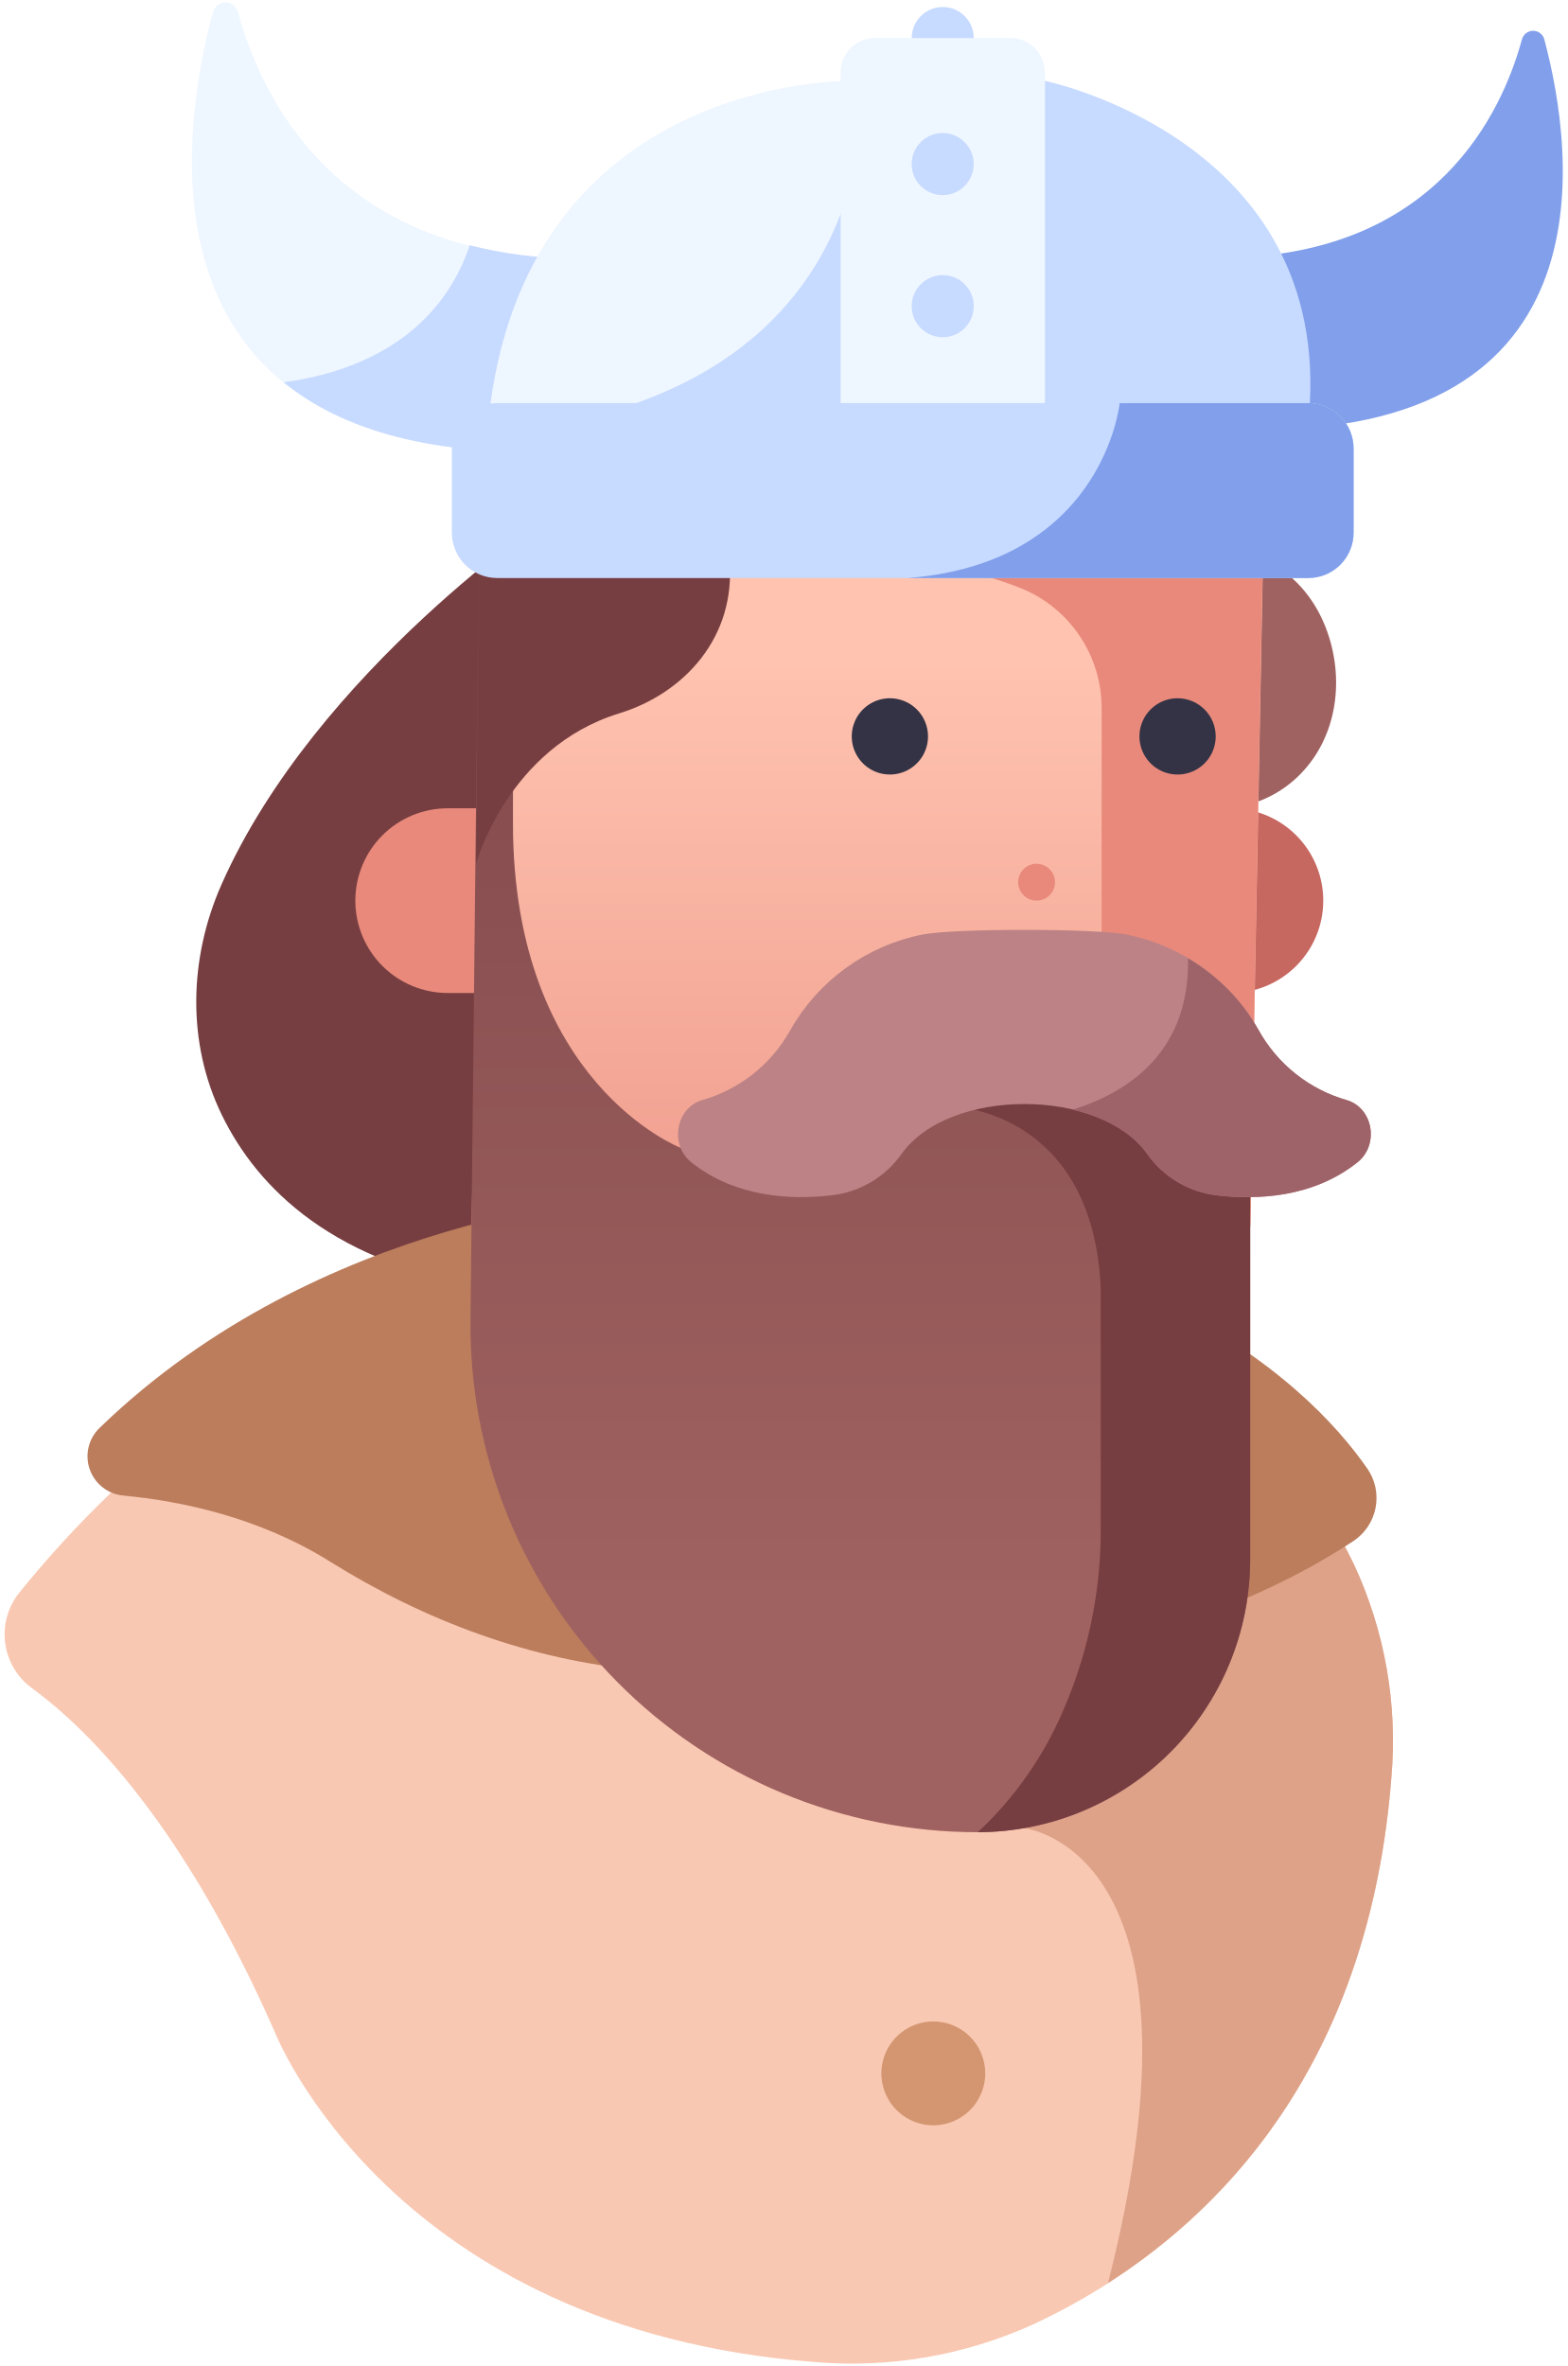
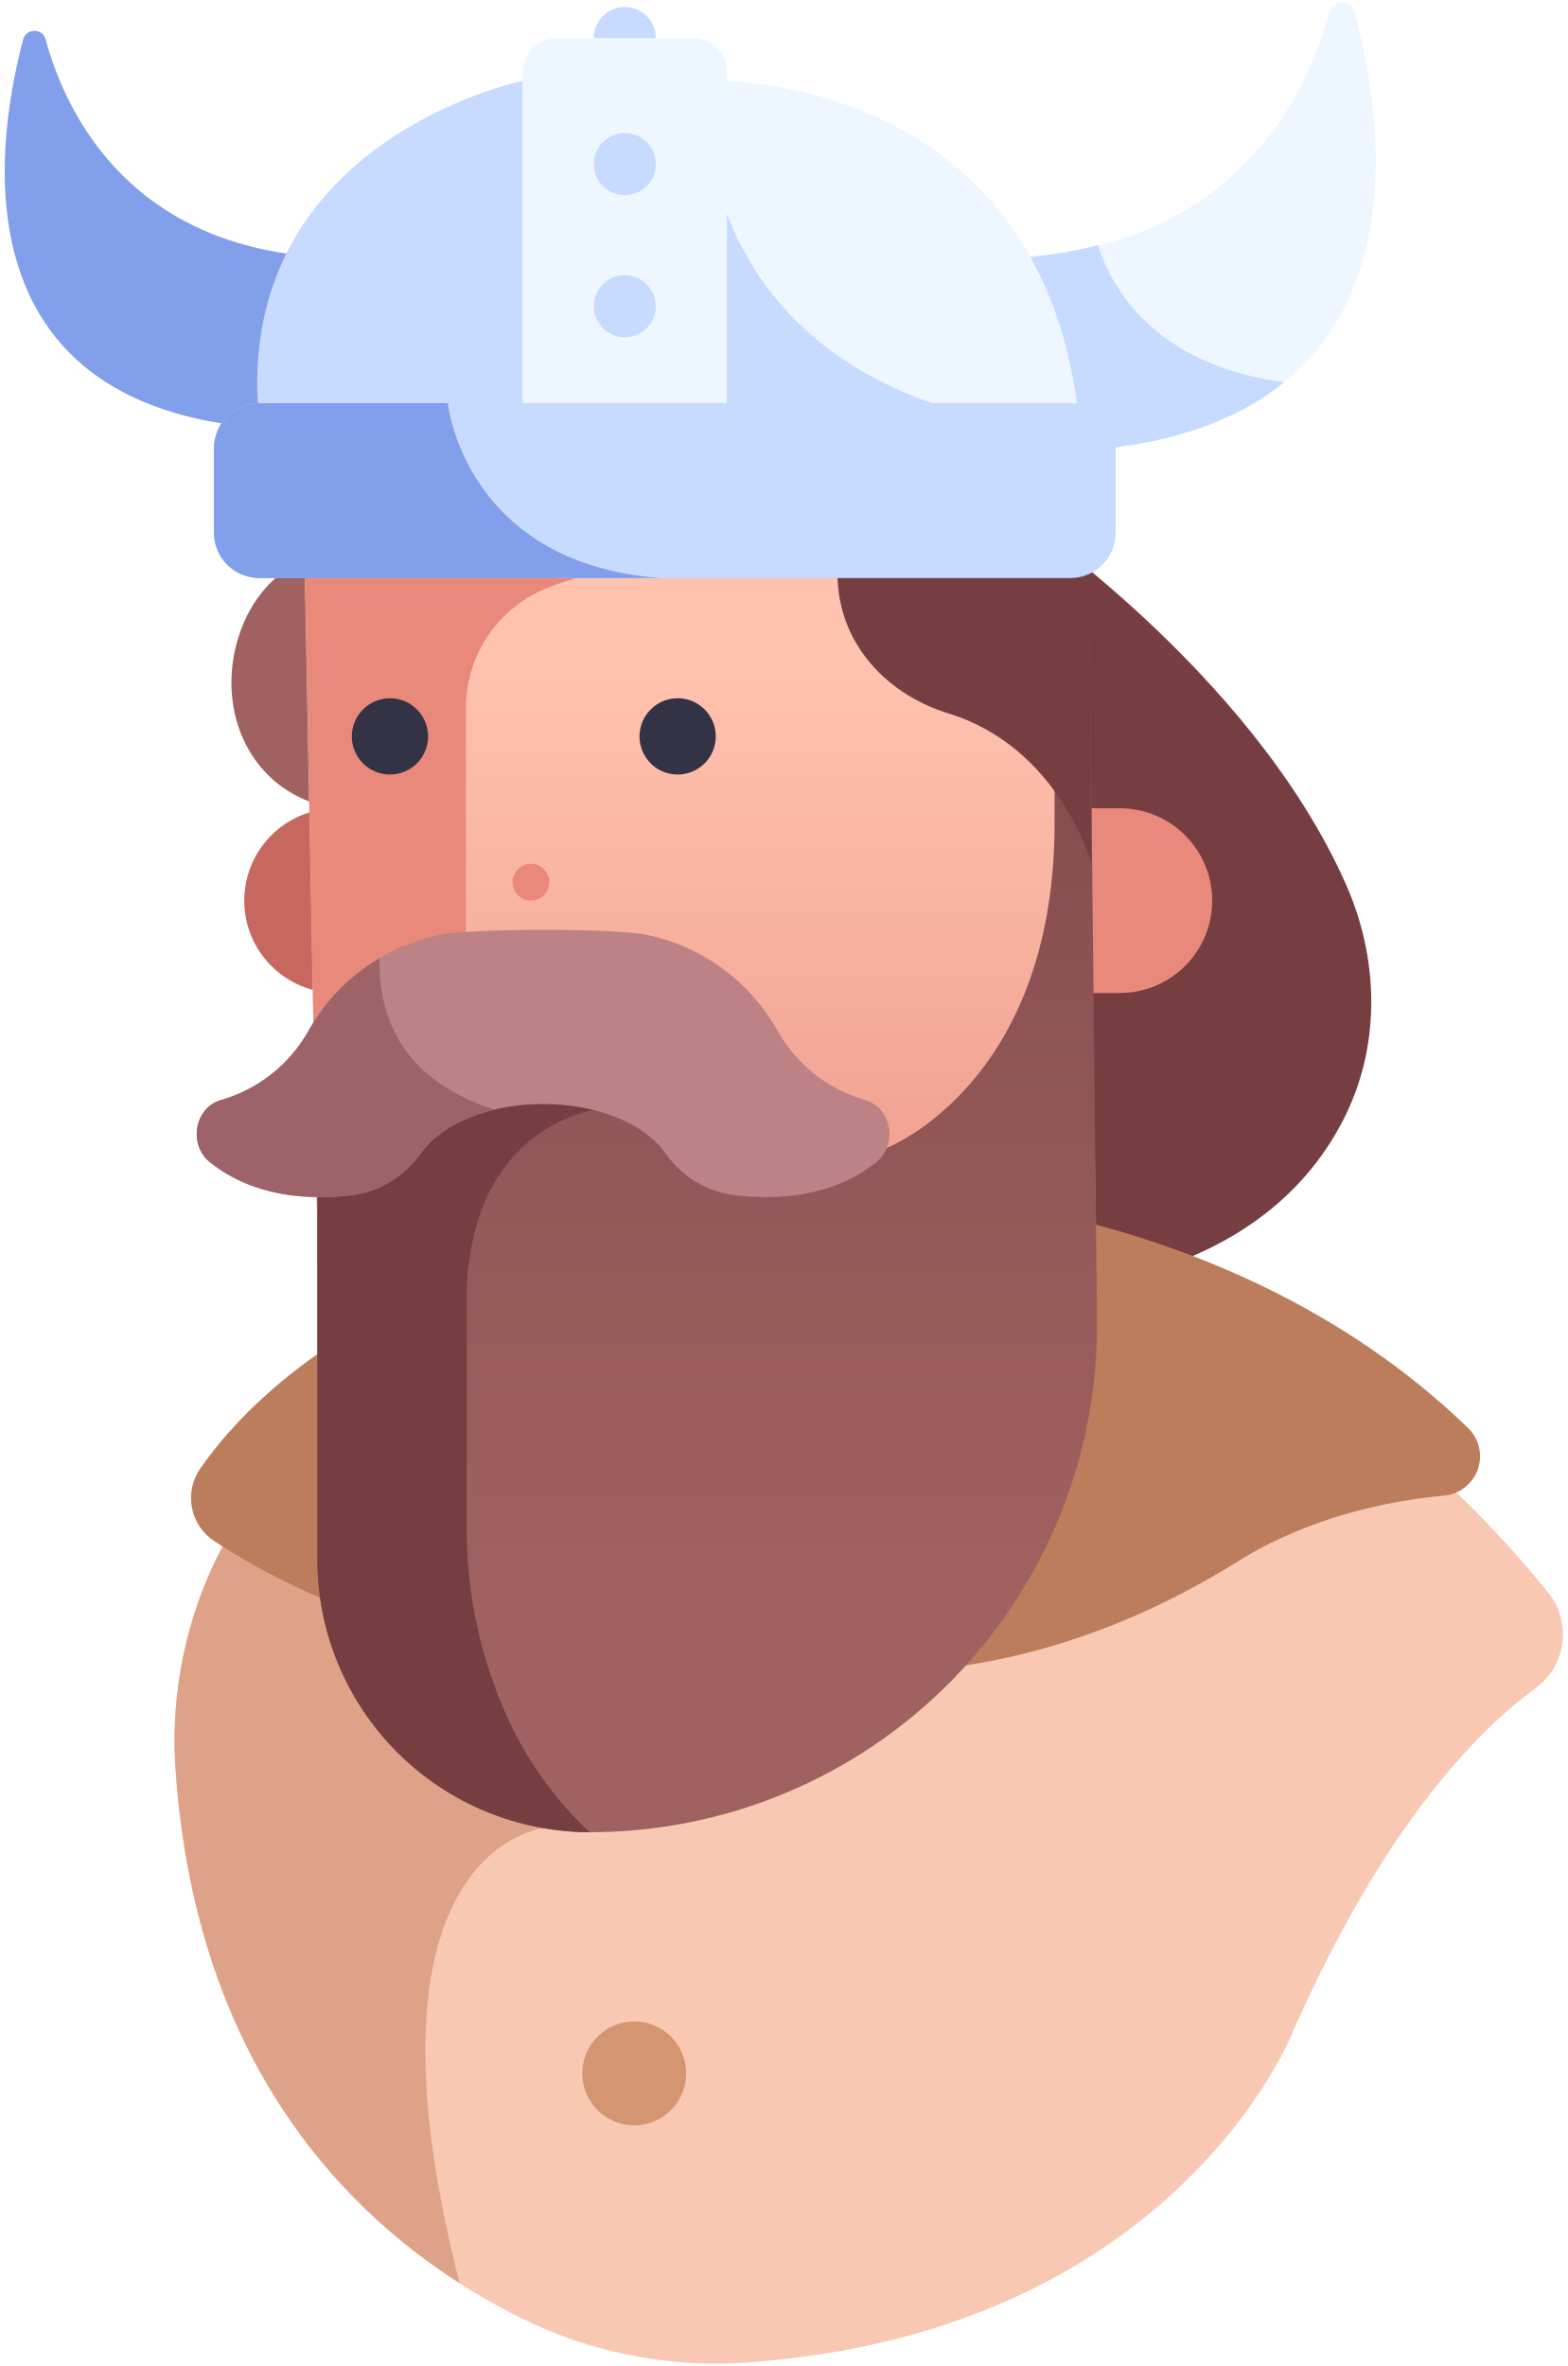
<svg xmlns="http://www.w3.org/2000/svg" width="326" height="492" viewBox="0 0 326 492" fill="none">
-   <path d="M196.06 14.36C199.623 14.36 202.51 11.472 202.51 7.91C202.51 4.348 199.623 1.46 196.06 1.46C192.498 1.46 189.61 4.348 189.61 7.91C189.61 11.472 192.498 14.36 196.06 14.36Z" fill="#C7DAFF" />
-   <path d="M260 115.16C260 115.16 272.07 118.16 276.5 132.78C279.59 142.99 277.5 154.35 269.75 161.65C265.777 165.397 260.637 167.667 255.19 168.08L260 115.16Z" fill="#A06260" />
-   <path d="M109.55 260.61C109.55 260.61 51.68 272.28 4.11 331.07C2.916 332.521 2.03 334.2 1.506 336.004C0.983 337.809 0.831 339.701 1.063 341.566C1.294 343.43 1.902 345.229 2.851 346.851C3.799 348.473 5.068 349.884 6.58 351C18.77 359.9 38.31 379.73 57.21 422.69C57.21 422.69 81.3 484.35 169.35 491.17C184.914 492.507 200.56 489.825 214.79 483.38C242.32 470.61 283.91 439.88 289.37 369.64C290.7 354.476 288.028 339.228 281.62 325.42C266.7 294.11 225.17 251.22 109.55 260.61Z" fill="#F9C8B2" />
-   <path d="M289.37 369.6C290.7 354.436 288.028 339.188 281.62 325.38C268.44 297.74 234.43 261.06 146.91 259.38L139.42 277.87L129.94 320.53C129.94 320.53 145.32 375.36 213.06 380.18C213.06 380.18 253.52 384.47 230.43 474.75C255.9 458.46 284.87 427.42 289.37 369.6Z" fill="#DDA288" />
-   <path d="M204.9 431.15C204.9 433.286 204.267 435.375 203.079 437.151C201.892 438.927 200.205 440.312 198.231 441.129C196.257 441.946 194.085 442.159 191.99 441.742C189.894 441.324 187.97 440.295 186.46 438.783C184.95 437.272 183.922 435.346 183.507 433.251C183.091 431.155 183.306 428.983 184.125 427.01C184.944 425.037 186.33 423.351 188.107 422.165C189.885 420.98 191.974 420.348 194.11 420.35C195.528 420.35 196.932 420.629 198.242 421.172C199.552 421.715 200.741 422.511 201.744 423.514C202.746 424.517 203.54 425.707 204.082 427.018C204.624 428.328 204.902 429.732 204.9 431.15Z" fill="#D39671" />
-   <path d="M115 106.69C115 106.69 65.78 139.43 46.08 183.89C39.3 199.2 38.8 216.83 46.15 231.89C53.5 246.95 69.37 263.23 103.3 268L115 106.69Z" fill="#773E41" />
-   <path d="M250.15 206.49H256C261.093 206.487 265.977 204.462 269.577 200.86C273.178 197.258 275.2 192.373 275.2 187.28C275.2 182.188 273.178 177.304 269.577 173.704C265.976 170.103 261.093 168.08 256 168.08H250.11L250.15 206.49Z" fill="#C66760" />
-   <path d="M118.51 93.82V53.75C69.51 52.93 54.17 19.84 49.51 2.56C49.357 1.982 49.017 1.47 48.543 1.105C48.069 0.74 47.488 0.543 46.89 0.543C46.292 0.543 45.711 0.74 45.237 1.105C44.763 1.47 44.423 1.982 44.27 2.56C37.11 29.26 27.37 98.14 118.51 93.82Z" fill="#EEF6FF" />
-   <path d="M255.23 89.19V53.61C298.69 52.89 312.35 23.51 316.52 8.18C316.659 7.67 316.962 7.22 317.382 6.899C317.802 6.578 318.316 6.404 318.845 6.404C319.374 6.404 319.888 6.578 320.308 6.899C320.728 7.22 321.031 7.67 321.17 8.18C327.49 31.87 336.13 93 255.23 89.19Z" fill="#819FEA" />
-   <path d="M118.51 93.82V53.75C111.486 53.65 104.499 52.727 97.69 51C94 62.08 84.19 76 59 79.5C70.87 89.18 89.6 95.19 118.51 93.82Z" fill="#C7DAFF" />
-   <path d="M262.69 115.16L260.04 255.01H98.06L100.78 116.47L262.69 115.16Z" fill="url(#paint0_linear_4_588)" />
-   <path d="M25.67 311C37.58 312.12 53.83 315.48 68.61 324.71C88.39 337.07 110.42 345.29 133.61 347.33C175.52 351 236.88 349.74 281.49 320.44C282.681 319.647 283.701 318.624 284.491 317.431C285.28 316.239 285.824 314.9 286.089 313.495C286.355 312.089 286.337 310.644 286.037 309.246C285.736 307.847 285.159 306.523 284.34 305.35C271.83 287.35 233.24 249.35 130.1 248.95C130.1 248.95 66.93 252.19 20.77 296.87C19.621 297.954 18.81 299.348 18.435 300.882C18.059 302.416 18.134 304.027 18.652 305.519C19.169 307.012 20.107 308.323 21.352 309.295C22.597 310.267 24.096 310.859 25.67 311Z" fill="#BC7D5C" />
-   <path d="M99 206.49H93.11C88.016 206.49 83.129 204.466 79.527 200.863C75.924 197.261 73.9 192.375 73.9 187.28C73.903 182.187 75.928 177.303 79.53 173.703C83.133 170.102 88.017 168.08 93.11 168.08H99V206.49Z" fill="#E8897B" />
-   <path d="M99.56 115.16L97.85 274.46C97.705 288.399 100.324 302.228 105.558 315.148C110.792 328.068 118.535 339.822 128.341 349.729C138.147 359.637 149.819 367.502 162.684 372.87C175.549 378.237 189.35 381.001 203.29 381C218.325 380.989 232.742 375.013 243.375 364.382C254.007 353.751 259.987 339.335 260 324.3V223.88L167.41 224.36L141.58 238.7C141.58 238.7 106.68 225.31 106.68 171.18V115.18L99.56 115.16Z" fill="url(#paint1_linear_4_588)" />
-   <path d="M229.11 147.22V255H260L262.65 115.15L184.11 115.78C191.17 116.61 202.48 118.43 212.03 122.2C217.062 124.171 221.382 127.613 224.429 132.076C227.476 136.539 229.107 141.816 229.11 147.22Z" fill="#E8897B" />
-   <path d="M228.92 268V317.31C229.041 331.222 226.08 344.988 220.25 357.62C216.189 366.434 210.452 374.375 203.36 381C218.385 380.976 232.787 374.993 243.406 364.363C254.024 353.733 259.992 339.325 260 324.3V223.88L245.45 223.96L198.15 230.08C198.15 230.08 227.35 230.89 228.92 268Z" fill="#773E41" />
-   <path d="M99 179.62C99 179.62 105.58 155.46 128.78 148.34C142.33 144.18 153.1 132.46 151.71 116.48H99.56L99 179.62Z" fill="#773E41" />
-   <path d="M193 153.13C193 154.698 192.535 156.232 191.664 157.536C190.792 158.84 189.554 159.856 188.105 160.456C186.656 161.057 185.061 161.214 183.523 160.908C181.985 160.602 180.572 159.846 179.463 158.737C178.354 157.628 177.598 156.215 177.293 154.677C176.987 153.139 177.144 151.544 177.744 150.095C178.344 148.646 179.36 147.408 180.664 146.536C181.969 145.665 183.502 145.2 185.07 145.2C186.112 145.2 187.143 145.405 188.105 145.804C189.067 146.202 189.941 146.786 190.678 147.523C191.414 148.259 191.998 149.133 192.397 150.095C192.795 151.057 193 152.089 193 153.13Z" fill="#333345" />
-   <path d="M252.83 153.13C252.83 154.698 252.365 156.232 251.494 157.536C250.622 158.84 249.384 159.856 247.935 160.456C246.486 161.057 244.891 161.214 243.353 160.908C241.815 160.602 240.402 159.846 239.293 158.737C238.184 157.628 237.429 156.215 237.123 154.677C236.817 153.139 236.974 151.544 237.574 150.095C238.174 148.646 239.19 147.408 240.495 146.536C241.799 145.665 243.332 145.2 244.9 145.2C245.942 145.2 246.973 145.405 247.935 145.804C248.897 146.202 249.771 146.786 250.508 147.523C251.244 148.259 251.828 149.133 252.227 150.095C252.625 151.057 252.83 152.089 252.83 153.13Z" fill="#333345" />
-   <path d="M280.11 228.77C276.24 227.669 272.625 225.815 269.475 223.313C266.324 220.81 263.699 217.71 261.75 214.19C258.871 209.111 254.934 204.71 250.204 201.286C245.475 197.863 240.064 195.498 234.34 194.35C227.92 193.03 198.2 193.03 191.77 194.35C186.047 195.499 180.639 197.866 175.912 201.289C171.184 204.712 167.248 209.112 164.37 214.19C162.42 217.711 159.793 220.812 156.641 223.314C153.488 225.816 149.872 227.671 146 228.77C140.52 230.41 139.23 238.09 143.79 241.71C153.05 249.07 164.66 249.54 173.03 248.55C175.902 248.216 178.671 247.283 181.159 245.81C183.646 244.337 185.796 242.357 187.47 240C197.29 226.1 228.82 226.1 238.64 240C240.314 242.357 242.465 244.337 244.952 245.812C247.439 247.286 250.208 248.223 253.08 248.56C261.45 249.56 273.08 249.08 282.32 241.72C286.88 238.09 285.59 230.41 280.11 228.77Z" fill="#BC8285" />
-   <path d="M177.29 90.68V16.81C177.29 16.81 108.77 15.26 101.54 87.86L177.29 90.68Z" fill="#EEF6FF" />
-   <path d="M217.29 16.81C217.29 16.81 277.29 29.07 272.22 86.59H217.29V16.81Z" fill="#C7DAFF" />
-   <path d="M115 88.36L177.29 90.68V36.68C172.53 55.72 157.87 80.55 115 88.36Z" fill="#C7DAFF" />
-   <path d="M182 7.91H210.2C212.077 7.921 213.875 8.671 215.202 9.998C216.529 11.326 217.28 13.123 217.29 15V87.86H174.83V15C174.835 14.064 175.025 13.138 175.388 12.274C175.751 11.412 176.281 10.628 176.947 9.97C177.612 9.312 178.401 8.791 179.268 8.437C180.136 8.084 181.064 7.905 182 7.91Z" fill="#EEF6FF" />
-   <path d="M272.08 83.82H103.41C98.202 83.82 93.98 88.042 93.98 93.25V110.77C93.98 115.978 98.202 120.2 103.41 120.2H272.08C277.288 120.2 281.51 115.978 281.51 110.77V93.25C281.51 88.042 277.288 83.82 272.08 83.82Z" fill="#C7DAFF" />
-   <path d="M281.51 93.25C281.51 90.749 280.516 88.35 278.748 86.582C276.98 84.814 274.581 83.82 272.08 83.82H232.88C231.59 92.97 223.42 117.57 188.75 120.2H272.08C274.581 120.2 276.98 119.206 278.748 117.438C280.516 115.669 281.51 113.271 281.51 110.77V93.25Z" fill="#819FEA" />
-   <path d="M280.11 228.77C276.24 227.67 272.626 225.815 269.475 223.313C266.324 220.811 263.699 217.71 261.75 214.19C258.272 208.008 253.208 202.864 247.08 199.29C247.42 218.46 235.08 226.99 223.08 230.75C229.6 232.29 235.32 235.35 238.6 239.99C240.274 242.347 242.425 244.327 244.912 245.802C247.399 247.276 250.168 248.213 253.04 248.55C261.41 249.55 273.04 249.07 282.28 241.71C286.88 238.09 285.59 230.41 280.11 228.77Z" fill="#9E6369" />
-   <path d="M215.58 187.28C217.695 187.28 219.41 185.565 219.41 183.45C219.41 181.335 217.695 179.62 215.58 179.62C213.465 179.62 211.75 181.335 211.75 183.45C211.75 185.565 213.465 187.28 215.58 187.28Z" fill="#E8897B" />
-   <path d="M196.06 70.12C199.623 70.12 202.51 67.232 202.51 63.67C202.51 60.108 199.623 57.22 196.06 57.22C192.498 57.22 189.61 60.108 189.61 63.67C189.61 67.232 192.498 70.12 196.06 70.12Z" fill="#C7DAFF" />
-   <path d="M202.415 35.145C202.98 31.628 200.588 28.318 197.071 27.752C193.554 27.186 190.244 29.578 189.678 33.096C189.113 36.612 191.505 39.922 195.022 40.488C198.539 41.054 201.849 38.662 202.415 35.145Z" fill="#C7DAFF" />
+   <path d="M129.94 14.36C126.378 14.36 123.49 11.472 123.49 7.91C123.49 4.348 126.378 1.46 129.94 1.46C133.502 1.46 136.39 4.348 136.39 7.91C136.39 11.472 133.502 14.36 129.94 14.36Z" fill="#C7DAFF" />
+   <path d="M66 115.16C66 115.16 53.93 118.16 49.5 132.78C46.41 142.99 48.5 154.35 56.25 161.65C60.224 165.397 65.364 167.667 70.81 168.08L66 115.16Z" fill="#A06260" />
+   <path d="M216.45 260.61C216.45 260.61 274.32 272.28 321.89 331.07C323.084 332.521 323.97 334.2 324.494 336.004C325.018 337.809 325.169 339.701 324.938 341.566C324.706 343.431 324.098 345.229 323.149 346.851C322.201 348.473 320.932 349.884 319.42 351C307.23 359.9 287.69 379.73 268.79 422.69C268.79 422.69 244.7 484.35 156.65 491.17C141.086 492.507 125.44 489.825 111.21 483.38C83.68 470.61 42.09 439.88 36.63 369.64C35.3 354.476 37.973 339.228 44.38 325.42C59.3 294.11 100.83 251.22 216.45 260.61Z" fill="#F9C8B2" />
+   <path d="M36.63 369.6C35.3 354.436 37.973 339.188 44.38 325.38C57.56 297.74 91.57 261.06 179.09 259.38L186.58 277.87L196.06 320.53C196.06 320.53 180.68 375.36 112.94 380.18C112.94 380.18 72.48 384.47 95.57 474.75C70.1 458.46 41.13 427.42 36.63 369.6Z" fill="#DDA288" />
+   <path d="M121.1 431.15C121.1 433.287 121.734 435.375 122.921 437.151C124.108 438.928 125.795 440.312 127.769 441.129C129.743 441.946 131.915 442.159 134.011 441.742C136.106 441.324 138.03 440.295 139.54 438.783C141.05 437.272 142.078 435.347 142.494 433.251C142.909 431.155 142.694 428.983 141.875 427.01C141.056 425.037 139.67 423.351 137.893 422.165C136.116 420.98 134.026 420.348 131.89 420.35C130.472 420.35 129.068 420.63 127.759 421.172C126.449 421.715 125.259 422.511 124.257 423.514C123.255 424.517 122.46 425.708 121.918 427.018C121.377 428.328 121.099 429.732 121.1 431.15Z" fill="#D39671" />
+   <path d="M211 106.69C211 106.69 260.22 139.43 279.92 183.89C286.7 199.2 287.2 216.83 279.85 231.89C272.5 246.95 256.63 263.23 222.7 268L211 106.69Z" fill="#773E41" />
+   <path d="M75.85 206.49H70C64.907 206.487 60.023 204.462 56.423 200.86C52.822 197.258 50.8 192.373 50.8 187.28C50.8 182.188 52.823 177.304 56.424 173.704C60.024 170.103 64.908 168.08 70 168.08H75.89L75.85 206.49Z" fill="#C66760" />
+   <path d="M207.49 93.82V53.75C256.49 52.93 271.83 19.84 276.49 2.56C276.643 1.982 276.983 1.47 277.457 1.106C277.931 0.741 278.512 0.543 279.11 0.543C279.708 0.543 280.289 0.741 280.763 1.106C281.237 1.47 281.577 1.982 281.73 2.56C288.89 29.26 298.63 98.14 207.49 93.82Z" fill="#EEF6FF" />
+   <path d="M70.77 89.19V53.61C27.31 52.89 13.65 23.51 9.48 8.18C9.341 7.67 9.038 7.22 8.618 6.899C8.198 6.578 7.684 6.405 7.155 6.405C6.626 6.405 6.112 6.578 5.692 6.899C5.272 7.22 4.969 7.67 4.83 8.18C-1.49 31.87 -10.13 93 70.77 89.19Z" fill="#819FEA" />
+   <path d="M207.49 93.82V53.75C214.514 53.65 221.501 52.727 228.31 51C232 62.08 241.81 76 267 79.5C255.13 89.18 236.4 95.19 207.49 93.82Z" fill="#C7DAFF" />
+   <path d="M63.31 115.16L65.96 255.01H227.94L225.22 116.47L63.31 115.16Z" fill="url(#paint0_linear_1_929)" />
+   <path d="M300.33 311C288.42 312.12 272.17 315.48 257.39 324.71C237.61 337.07 215.58 345.29 192.39 347.33C150.48 351 89.12 349.74 44.51 320.44C43.319 319.647 42.299 318.624 41.509 317.432C40.719 316.239 40.176 314.9 39.91 313.495C39.645 312.089 39.663 310.645 39.963 309.246C40.264 307.847 40.841 306.523 41.66 305.35C54.17 287.35 92.76 249.35 195.9 248.95C195.9 248.95 259.07 252.19 305.23 296.87C306.379 297.955 307.19 299.348 307.565 300.882C307.941 302.417 307.866 304.027 307.348 305.519C306.831 307.012 305.893 308.323 304.648 309.295C303.403 310.268 301.903 310.86 300.33 311Z" fill="#BC7D5C" />
+   <path d="M227 206.49H232.89C237.985 206.49 242.871 204.466 246.474 200.864C250.076 197.261 252.1 192.375 252.1 187.28C252.097 182.187 250.072 177.303 246.47 173.703C242.868 170.103 237.983 168.08 232.89 168.08H227V206.49Z" fill="#E8897B" />
+   <path d="M226.44 115.16L228.15 274.46C228.295 288.399 225.676 302.228 220.442 315.148C215.208 328.068 207.465 339.822 197.659 349.73C187.853 359.637 176.181 367.503 163.316 372.87C150.451 378.238 136.65 381.001 122.71 381C107.675 380.99 93.258 375.013 82.625 364.382C71.993 353.751 66.013 339.336 66 324.3V223.88L158.59 224.36L184.42 238.7C184.42 238.7 219.32 225.31 219.32 171.18V115.18L226.44 115.16Z" fill="url(#paint1_linear_1_929)" />
+   <path d="M96.89 147.22V255H66L63.35 115.15L141.89 115.78C134.83 116.61 123.52 118.43 113.97 122.2C108.939 124.172 104.618 127.613 101.571 132.076C98.525 136.539 96.893 141.816 96.89 147.22Z" fill="#E8897B" />
+   <path d="M97.08 268V317.31C96.959 331.222 99.92 344.988 105.75 357.62C109.812 366.434 115.548 374.375 122.64 381C107.615 380.976 93.213 374.993 82.595 364.363C71.976 353.733 66.008 339.325 66 324.3V223.88L80.55 223.96L127.85 230.08C127.85 230.08 98.65 230.89 97.08 268Z" fill="#773E41" />
+   <path d="M227 179.62C227 179.62 220.42 155.46 197.22 148.34C183.67 144.18 172.9 132.46 174.29 116.48H226.44L227 179.62Z" fill="#773E41" />
+   <path d="M133 153.13C133 154.699 133.465 156.232 134.336 157.536C135.208 158.84 136.446 159.856 137.895 160.457C139.344 161.057 140.939 161.214 142.477 160.908C144.015 160.602 145.428 159.847 146.537 158.738C147.646 157.629 148.402 156.216 148.708 154.677C149.014 153.139 148.857 151.545 148.256 150.096C147.656 148.647 146.64 147.408 145.336 146.537C144.032 145.665 142.498 145.2 140.93 145.2C139.889 145.2 138.857 145.405 137.895 145.804C136.933 146.202 136.059 146.786 135.323 147.523C134.586 148.259 134.002 149.133 133.604 150.096C133.205 151.058 133 152.089 133 153.13Z" fill="#333345" />
+   <path d="M73.17 153.13C73.17 154.699 73.635 156.232 74.507 157.536C75.378 158.84 76.616 159.856 78.065 160.457C79.514 161.057 81.109 161.214 82.647 160.908C84.185 160.602 85.598 159.847 86.707 158.738C87.816 157.629 88.572 156.216 88.878 154.677C89.184 153.139 89.027 151.545 88.426 150.096C87.826 148.647 86.81 147.408 85.506 146.537C84.202 145.665 82.668 145.2 81.1 145.2C80.059 145.2 79.027 145.405 78.065 145.804C77.103 146.202 76.229 146.786 75.493 147.523C74.756 148.259 74.172 149.133 73.774 150.096C73.375 151.058 73.17 152.089 73.17 153.13Z" fill="#333345" />
+   <path d="M45.89 228.77C49.76 227.67 53.374 225.815 56.525 223.313C59.676 220.811 62.301 217.71 64.25 214.19C67.129 209.111 71.066 204.71 75.796 201.287C80.525 197.863 85.936 195.498 91.66 194.35C98.08 193.03 127.8 193.03 134.23 194.35C139.952 195.5 145.361 197.866 150.088 201.289C154.816 204.712 158.752 209.112 161.63 214.19C163.58 217.711 166.207 220.812 169.359 223.314C172.512 225.817 176.128 227.671 180 228.77C185.48 230.41 186.77 238.09 182.21 241.71C172.95 249.07 161.34 249.54 152.97 248.55C150.098 248.216 147.329 247.283 144.841 245.81C142.354 244.337 140.204 242.357 138.53 240C128.71 226.1 97.18 226.1 87.36 240C85.686 242.358 83.535 244.337 81.048 245.812C78.561 247.286 75.792 248.223 72.92 248.56C64.55 249.56 52.92 249.08 43.68 241.72C39.12 238.09 40.41 230.41 45.89 228.77Z" fill="#BC8285" />
+   <path d="M148.71 90.68V16.81C148.71 16.81 217.23 15.26 224.46 87.86L148.71 90.68Z" fill="#EEF6FF" />
+   <path d="M108.71 16.81C108.71 16.81 48.71 29.07 53.78 86.59H108.71V16.81Z" fill="#C7DAFF" />
+   <path d="M211 88.36L148.71 90.68V36.68C153.47 55.72 168.13 80.55 211 88.36Z" fill="#C7DAFF" />
+   <path d="M144 7.91H115.8C113.923 7.921 112.126 8.671 110.798 9.998C109.471 11.326 108.721 13.123 108.71 15V87.86H151.17V15C151.165 14.064 150.975 13.138 150.612 12.274C150.249 11.412 149.719 10.628 149.053 9.97C148.388 9.312 147.599 8.791 146.732 8.437C145.865 8.084 144.936 7.905 144 7.91Z" fill="#EEF6FF" />
+   <path d="M53.92 83.82H222.59C227.798 83.82 232.02 88.042 232.02 93.25V110.77C232.02 115.978 227.798 120.2 222.59 120.2H53.92C48.712 120.2 44.49 115.978 44.49 110.77V93.25C44.49 88.042 48.712 83.82 53.92 83.82Z" fill="#C7DAFF" />
+   <path d="M44.49 93.25C44.49 90.749 45.483 88.35 47.252 86.582C49.02 84.814 51.419 83.82 53.92 83.82H93.12C94.41 92.97 102.58 117.57 137.25 120.2H53.92C51.419 120.2 49.02 119.207 47.252 117.438C45.483 115.67 44.49 113.271 44.49 110.77V93.25Z" fill="#819FEA" />
+   <path d="M45.89 228.77C49.76 227.67 53.374 225.815 56.525 223.313C59.676 220.811 62.301 217.71 64.25 214.19C67.728 208.008 72.792 202.864 78.92 199.29C78.58 218.46 90.92 226.99 102.92 230.75C96.4 232.29 90.68 235.35 87.4 239.99C85.726 242.347 83.575 244.327 81.088 245.802C78.601 247.276 75.832 248.213 72.96 248.55C64.59 249.55 52.96 249.07 43.72 241.71C39.12 238.09 40.41 230.41 45.89 228.77Z" fill="#9E6369" />
+   <path d="M110.42 187.28C108.305 187.28 106.59 185.565 106.59 183.45C106.59 181.335 108.305 179.62 110.42 179.62C112.535 179.62 114.25 181.335 114.25 183.45C114.25 185.565 112.535 187.28 110.42 187.28Z" fill="#E8897B" />
+   <path d="M129.94 70.12C126.378 70.12 123.49 67.232 123.49 63.67C123.49 60.108 126.378 57.22 129.94 57.22C133.502 57.22 136.39 60.108 136.39 63.67C136.39 67.232 133.502 70.12 129.94 70.12Z" fill="#C7DAFF" />
+   <path d="M123.586 35.145C123.02 31.628 125.412 28.318 128.929 27.752C132.446 27.186 135.756 29.579 136.322 33.096C136.888 36.613 134.495 39.923 130.978 40.488C127.461 41.054 124.152 38.662 123.586 35.145Z" fill="#C7DAFF" />
  <defs>
-     <linearGradient id="paint0_linear_4_588" x1="180.38" y1="135.18" x2="180.38" y2="316.99" gradientUnits="userSpaceOnUse">
+     <linearGradient id="paint0_linear_1_929" x1="145.62" y1="135.18" x2="145.62" y2="316.99" gradientUnits="userSpaceOnUse">
      <stop offset="0.01" stop-color="#FFC3B0" />
      <stop offset="1" stop-color="#E8897B" />
    </linearGradient>
-     <linearGradient id="paint1_linear_4_588" x1="178.94" y1="332.16" x2="178.94" y2="128.95" gradientUnits="userSpaceOnUse">
+     <linearGradient id="paint1_linear_1_929" x1="147.06" y1="332.16" x2="147.06" y2="128.95" gradientUnits="userSpaceOnUse">
      <stop stop-color="#A06260" />
      <stop offset="1" stop-color="#82494C" />
    </linearGradient>
  </defs>
</svg>
